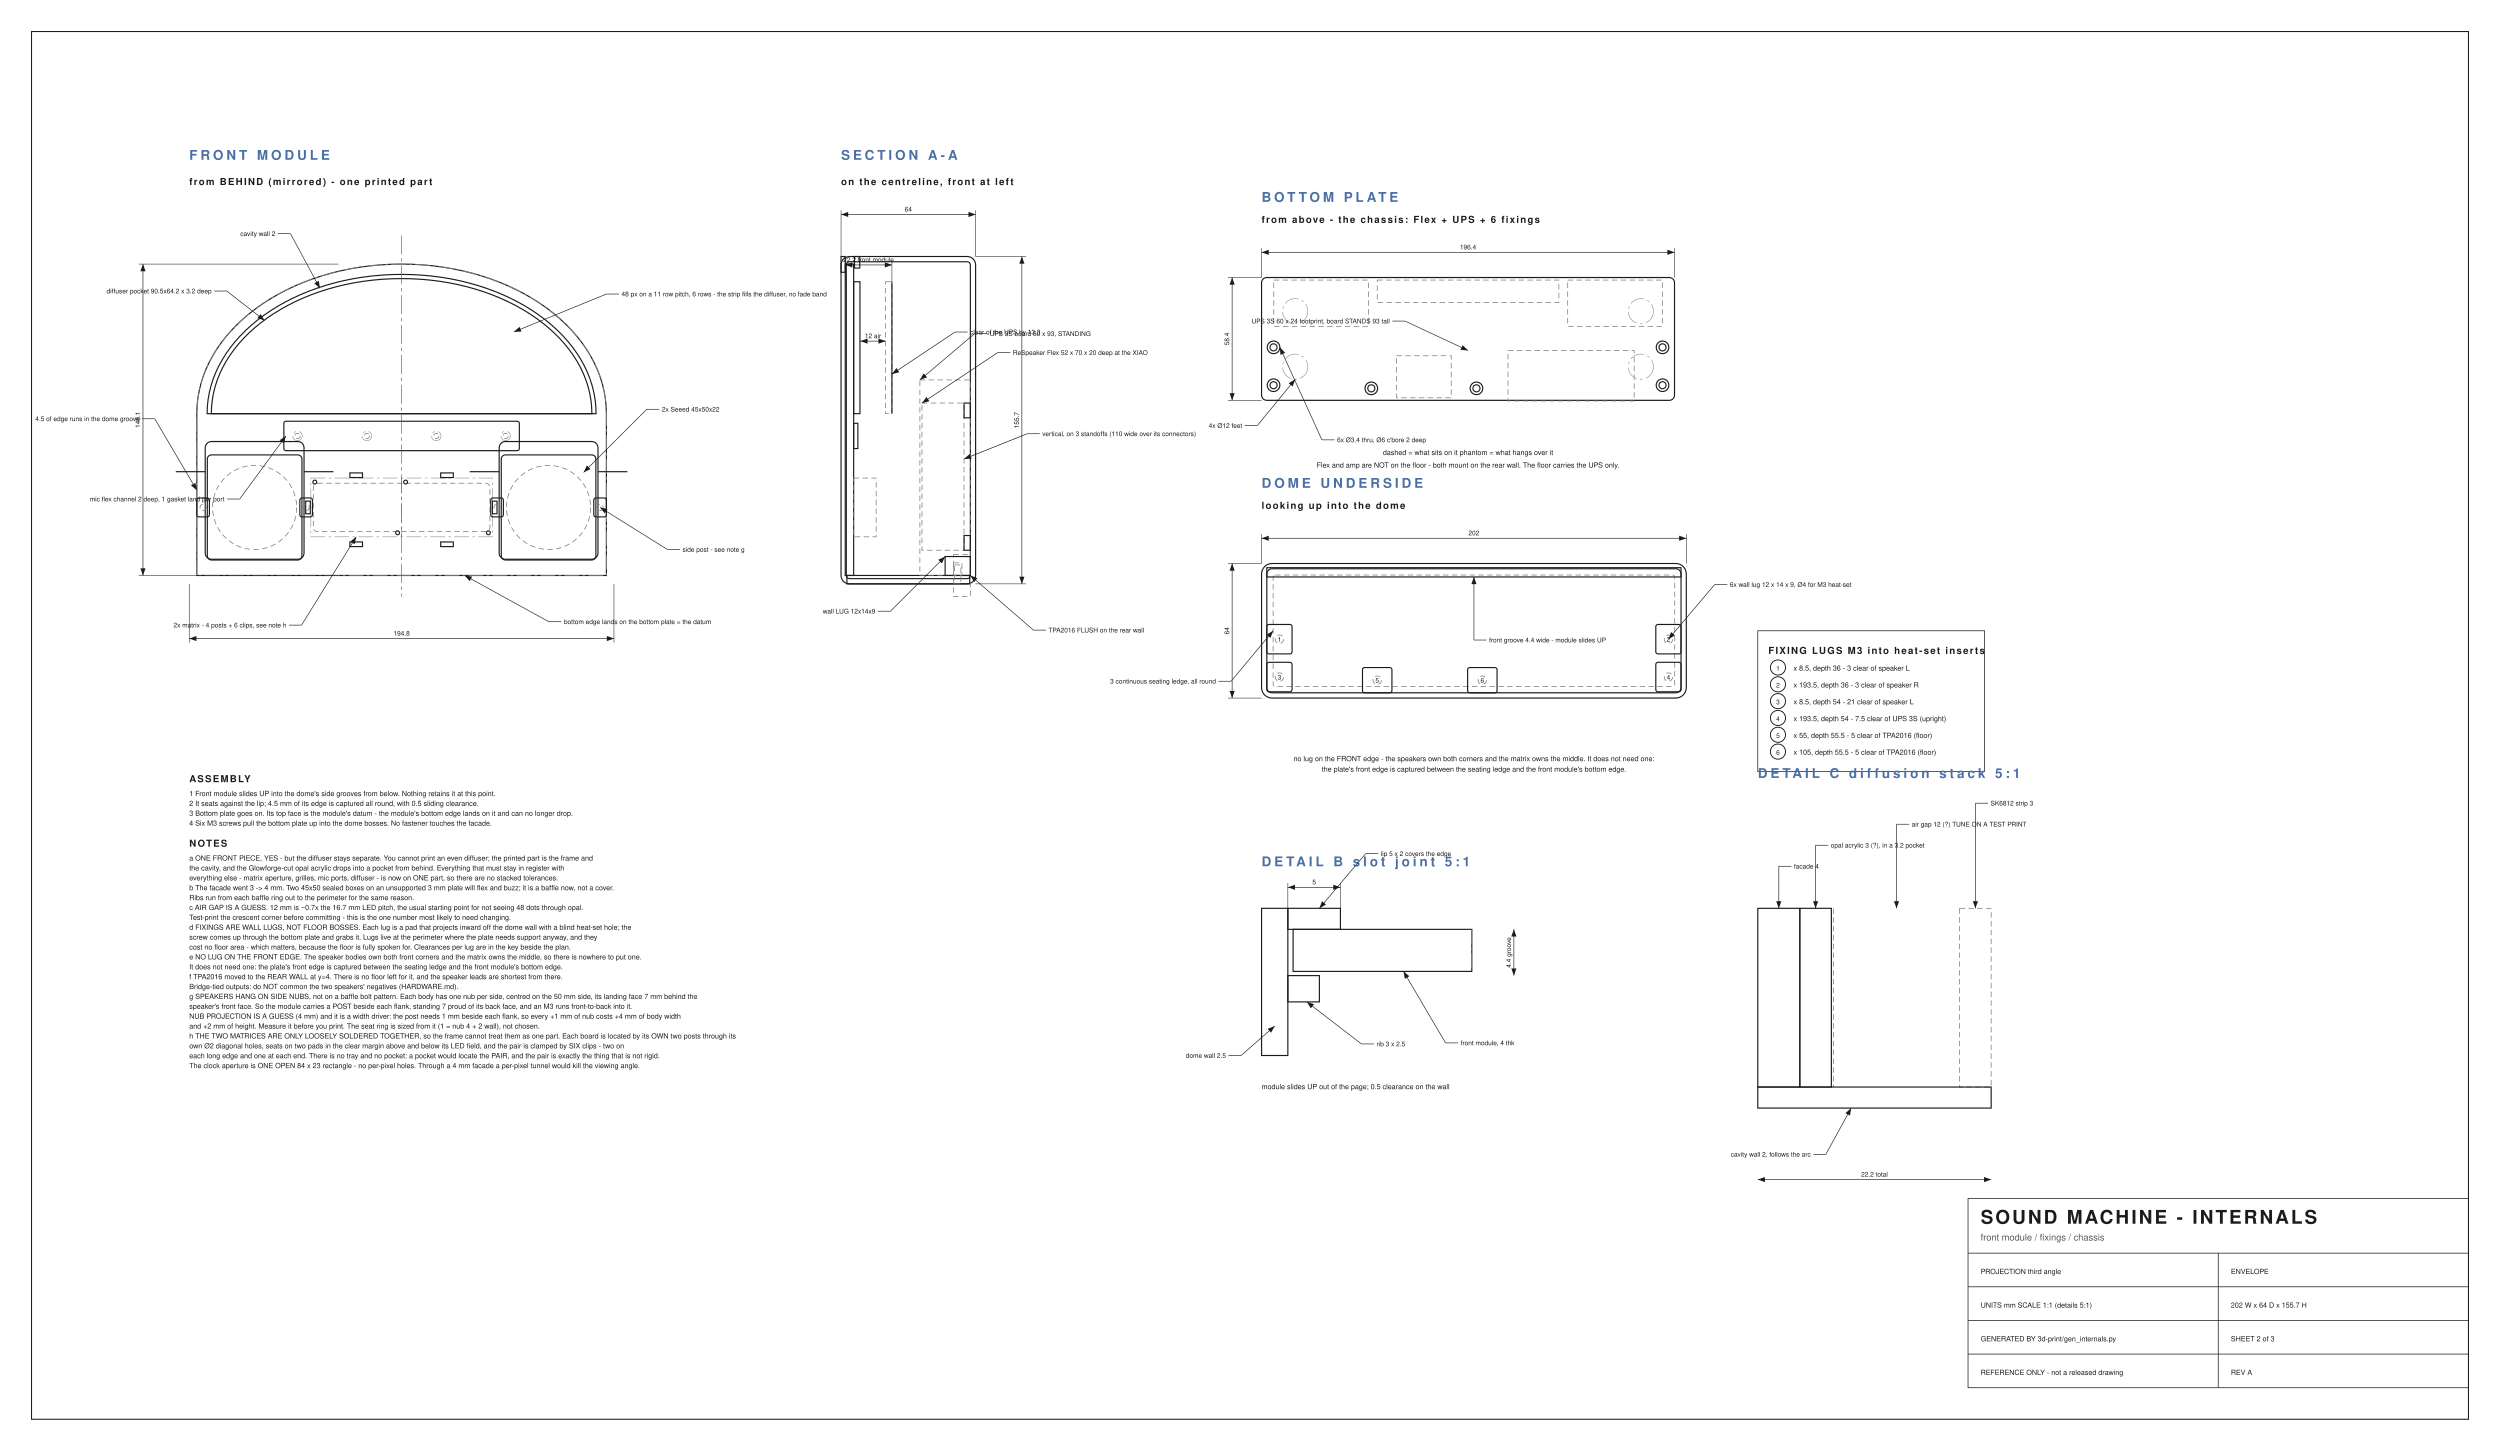
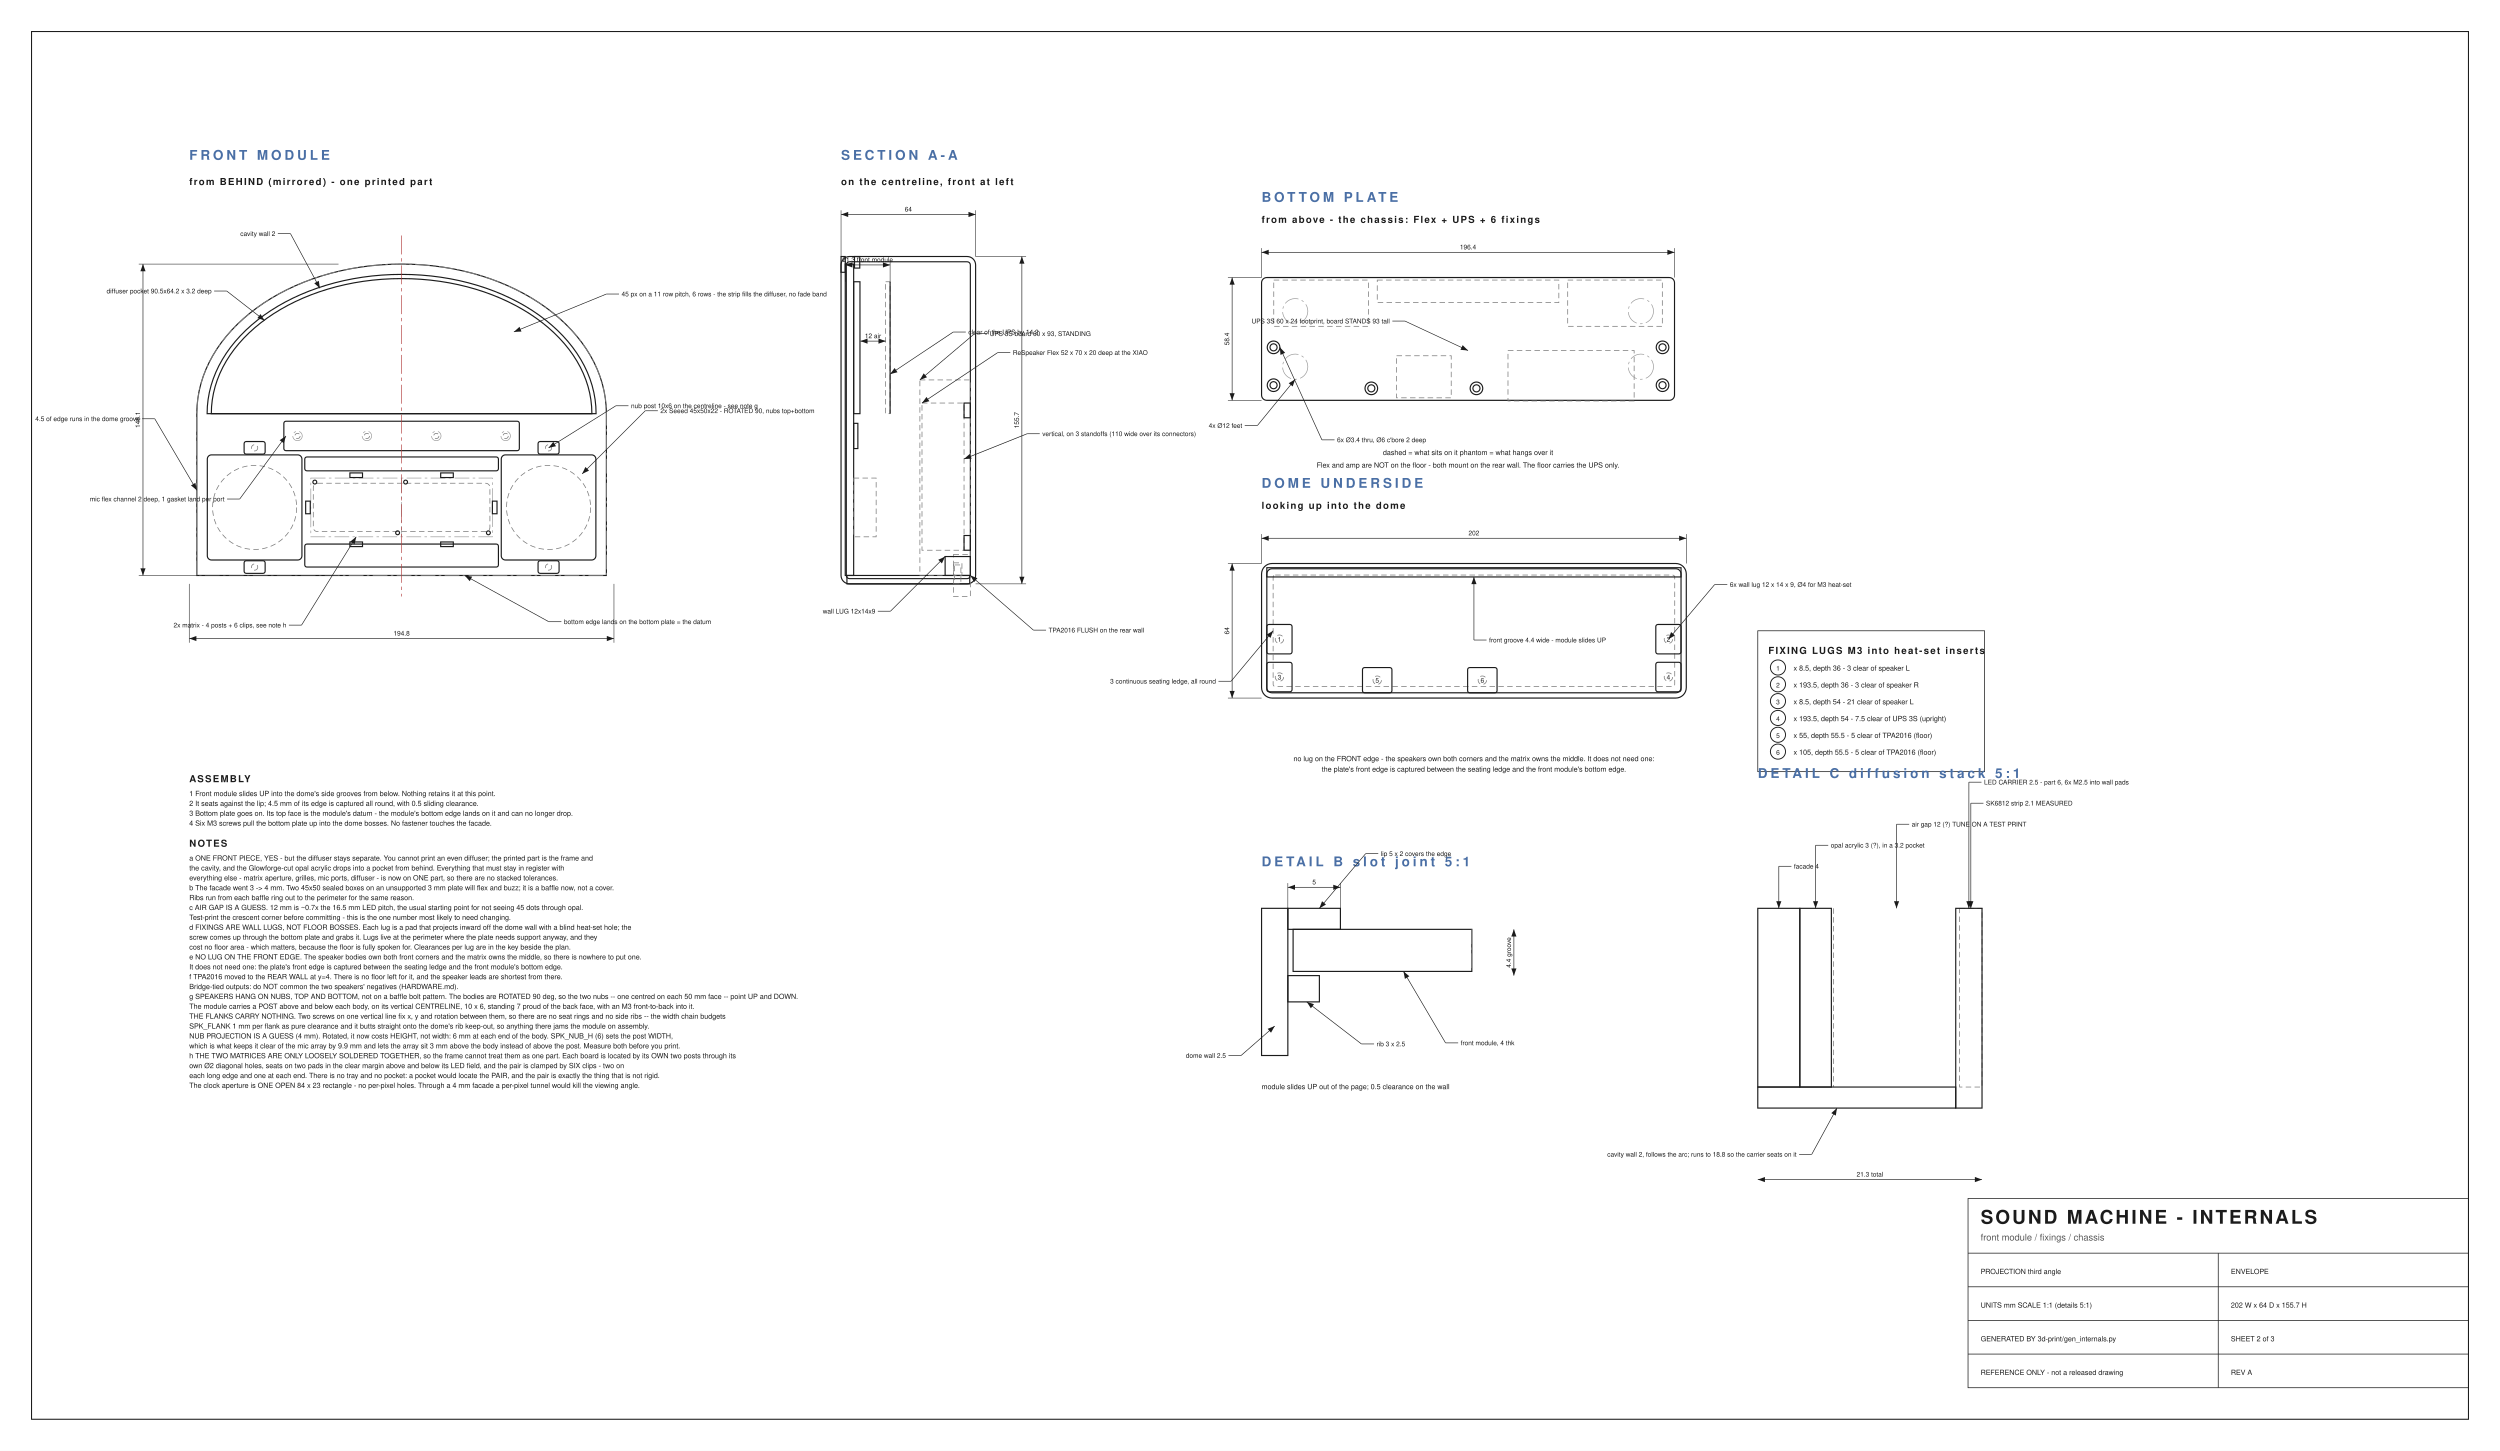
<svg xmlns="http://www.w3.org/2000/svg" version="1.1" width="1189mm" height="690mm" viewBox="0 0 1189 690">
  <defs>
    <marker id="arw" viewBox="0 0 10 10" refX="10" refY="5" markerWidth="3.4" markerHeight="3.4" orient="auto-start-reverse" markerUnits="userSpaceOnUse">
      <path d="M0,1.4 L10,5 L0,8.6 z" fill="#1b1b1b" />
    </marker>
    <style>
  text { font-family: "Helvetica Neue", Helvetica, Arial, sans-serif; fill:#1b1b1b; }
  .obj  { fill:none; stroke:#1b1b1b; stroke-width:0.55; }
  .hid  { fill:none; stroke:#7a7a7a; stroke-width:0.35; stroke-dasharray:2.6 1.6; }
  .phan { fill:none; stroke:#9a9a9a; stroke-width:0.32; stroke-dasharray:7 1.6 1.2 1.6; }
  .led  { fill:none; stroke:#9a9a9a; stroke-width:0.3; }
  .ctr  { fill:none; stroke:#b03a3a; stroke-width:0.3;  stroke-dasharray:9 1.8 1.6 1.8; }
  .dim  { fill:none; stroke:#1b1b1b; stroke-width:0.3; }
  .ext  { fill:none; stroke:#1b1b1b; stroke-width:0.25; }
  .traj { fill:none; stroke:#4a6fa5; stroke-width:0.35; stroke-dasharray:5 2; }
  .bal  { fill:#ffffff; stroke:#1b1b1b; stroke-width:0.45; }
  .dtx  { font-size:3.1px; }
  .balt { font-size:4.4px; font-weight:600; }
  .note { font-size:3.4px; }
  .lbl  { font-size:4.6px; font-weight:600; letter-spacing:0.6px; }
  .blk  { font-size:6.4px; font-weight:700; letter-spacing:1.4px; fill:#4a6fa5; }
  .ttl  { font-size:9px;   font-weight:700; letter-spacing:1px; }
  .sub  { font-size:4.4px; fill:#555; }
  .frame{ fill:none; stroke:#1b1b1b; stroke-width:0.5; }
  .tb   { fill:none; stroke:#1b1b1b; stroke-width:0.35; }
</style>
  </defs>
  <rect x="0" y="0" width="1189" height="690" fill="#ffffff" />
  <rect class="frame" x="15" y="15" width="1159" height="660" />
  <g id="FRONT-MODULE" transform="translate(90,122)">
    <text class="blk" x="0" y="-46" text-anchor="start">FRONT MODULE</text>
    <text class="lbl" x="0" y="-34" text-anchor="start">from BEHIND (mirrored) - one printed part</text>
    <g id="fm-body">
      <path class="obj" d="M3.6,151.69 V74.74 A97.4,71.14 0 0 1 198.4,74.74 V151.69 Z" />
      <path class="phan" d="M3.6,151.69 V74.74 A97.4,71.14 0 0 1 198.4,74.74 V151.69 Z" />
      <path class="obj" d="M10.5,74.74 A90.5,64.24 0 0 1 191.5,74.74 Z" />
      <path class="obj" d="M8.5,74.74 A92.5,66.24 0 0 1 193.5,74.74 Z" />
      <rect class="phan" x="57.82" y="105.37" width="86.36" height="27.94" />
      <line class="phan" x1="101" y1="105.37" x2="101" y2="133.31" />
      <path class="hid" d="M61,107.84 H141 A2,2 0 0 1 143,109.84 V128.84 A2,2 0 0 1 141,130.84 H61 A2,2 0 0 1 59,128.84 V109.84 A2,2 0 0 1 61,107.84 Z" />
      <circle class="obj" cx="59.725" cy="107.275" r="0.925" />
      <circle class="obj" cx="99.095" cy="131.405" r="0.925" />
      <circle class="obj" cx="102.905" cy="107.275" r="0.925" />
      <circle class="obj" cx="142.275" cy="131.405" r="0.925" />
      <rect class="obj" x="76.41" y="135.76" width="6" height="2.2" />
      <rect class="obj" x="76.41" y="102.92" width="6" height="2.2" />
      <rect class="obj" x="119.59" y="135.76" width="6" height="2.2" />
      <rect class="obj" x="119.59" y="102.92" width="6" height="2.2" />
      <rect class="obj" x="55.37" y="116.34" width="2.2" height="6" />
      <rect class="obj" x="144.18" y="116.34" width="2.2" height="6" />
-       <path class="obj" d="M10.6,87.99 H51.6 A3,3 0 0 1 54.6,90.99 V140.99 A3,3 0 0 1 51.6,143.99 H10.6 A3,3 0 0 1 7.6,140.99 V90.99 A3,3 0 0 1 10.6,87.99 Z" />
      <path class="obj" d="M10.6,94.34 H51.6 A2,2 0 0 1 53.6,96.34 V142.34 A2,2 0 0 1 51.6,144.34 H10.6 A2,2 0 0 1 8.6,142.34 V96.34 A2,2 0 0 1 10.6,94.34 Z" />
      <circle class="hid" cx="31.1" cy="119.34" r="20" />
-       <path class="obj" d="M4.6,114.84 H8.6 A1,1 0 0 1 9.6,115.84 V122.84 A1,1 0 0 1 8.6,123.84 H4.6 A1,1 0 0 1 3.6,122.84 V115.84 A1,1 0 0 1 4.6,114.84 Z" />
-       <circle class="hid" cx="6.6" cy="119.34" r="1.5" />
-       <line class="obj" x1="7.6" y1="102.34" x2="-6.4" y2="102.34" />
-       <path class="obj" d="M53.6,114.84 H57.6 A1,1 0 0 1 58.6,115.84 V122.84 A1,1 0 0 1 57.6,123.84 H53.6 A1,1 0 0 1 52.6,122.84 V115.84 A1,1 0 0 1 53.6,114.84 Z" />
-       <circle class="hid" cx="55.6" cy="119.34" r="1.5" />
-       <line class="obj" x1="54.6" y1="102.34" x2="68.6" y2="102.34" />
-       <path class="obj" d="M150.4,87.99 H191.4 A3,3 0 0 1 194.4,90.99 V140.99 A3,3 0 0 1 191.4,143.99 H150.4 A3,3 0 0 1 147.4,140.99 V90.99 A3,3 0 0 1 150.4,87.99 Z" />
+       <path class="obj" d="M27.1,144.69 H35.1 A1,1 0 0 1 36.1,145.69 V149.69 A1,1 0 0 1 35.1,150.69 H27.1 A1,1 0 0 1 26.1,149.69 V145.69 A1,1 0 0 1 27.1,144.69 Z" />
+       <circle class="hid" cx="31.1" cy="147.69" r="1.5" />
+       <path class="obj" d="M27.1,87.99 H35.1 A1,1 0 0 1 36.1,88.99 V92.99 A1,1 0 0 1 35.1,93.99 H27.1 A1,1 0 0 1 26.1,92.99 V88.99 A1,1 0 0 1 27.1,87.99 Z" />
+       <circle class="hid" cx="31.1" cy="90.99" r="1.5" />
      <path class="obj" d="M150.4,94.34 H191.4 A2,2 0 0 1 193.4,96.34 V142.34 A2,2 0 0 1 191.4,144.34 H150.4 A2,2 0 0 1 148.4,142.34 V96.34 A2,2 0 0 1 150.4,94.34 Z" />
      <circle class="hid" cx="170.9" cy="119.34" r="20" />
-       <path class="obj" d="M144.4,114.84 H148.4 A1,1 0 0 1 149.4,115.84 V122.84 A1,1 0 0 1 148.4,123.84 H144.4 A1,1 0 0 1 143.4,122.84 V115.84 A1,1 0 0 1 144.4,114.84 Z" />
-       <circle class="hid" cx="146.4" cy="119.34" r="1.5" />
-       <line class="obj" x1="147.4" y1="102.34" x2="133.4" y2="102.34" />
-       <path class="obj" d="M193.4,114.84 H197.4 A1,1 0 0 1 198.4,115.84 V122.84 A1,1 0 0 1 197.4,123.84 H193.4 A1,1 0 0 1 192.4,122.84 V115.84 A1,1 0 0 1 193.4,114.84 Z" />
-       <circle class="hid" cx="195.4" cy="119.34" r="1.5" />
-       <line class="obj" x1="194.4" y1="102.34" x2="208.4" y2="102.34" />
+       <path class="obj" d="M166.9,144.69 H174.9 A1,1 0 0 1 175.9,145.69 V149.69 A1,1 0 0 1 174.9,150.69 H166.9 A1,1 0 0 1 165.9,149.69 V145.69 A1,1 0 0 1 166.9,144.69 Z" />
+       <circle class="hid" cx="170.9" cy="147.69" r="1.5" />
+       <path class="obj" d="M166.9,87.99 H174.9 A1,1 0 0 1 175.9,88.99 V92.99 A1,1 0 0 1 174.9,93.99 H166.9 A1,1 0 0 1 165.9,92.99 V88.99 A1,1 0 0 1 166.9,87.99 Z" />
+       <circle class="hid" cx="170.9" cy="90.99" r="1.5" />
+       <path class="obj" d="M55.95,136.76 H146.05 A1,1 0 0 1 147.05,137.76 V146.69 A1,1 0 0 1 146.05,147.69 H55.95 A1,1 0 0 1 54.95,146.69 V137.76 A1,1 0 0 1 55.95,136.76 Z" />
+       <path class="obj" d="M55.95,95.34 H146.05 A1,1 0 0 1 147.05,96.34 V100.92 A1,1 0 0 1 146.05,101.92 H55.95 A1,1 0 0 1 54.95,100.92 V96.34 A1,1 0 0 1 55.95,95.34 Z" />
      <path class="obj" d="M46,78.34 H156 A1,1 0 0 1 157,79.34 V91.34 A1,1 0 0 1 156,92.34 H46 A1,1 0 0 1 45,91.34 V79.34 A1,1 0 0 1 46,78.34 Z" />
      <circle class="hid" cx="51.5" cy="85.34" r="1.25" />
      <circle class="phan" cx="51.5" cy="85.34" r="2.25" />
      <circle class="hid" cx="84.5" cy="85.34" r="1.25" />
      <circle class="phan" cx="84.5" cy="85.34" r="2.25" />
      <circle class="hid" cx="117.5" cy="85.34" r="1.25" />
      <circle class="phan" cx="117.5" cy="85.34" r="2.25" />
      <circle class="hid" cx="150.5" cy="85.34" r="1.25" />
      <circle class="phan" cx="150.5" cy="85.34" r="2.25" />
    </g>
    <g id="fm-dims">
      <line class="ctr" x1="101" y1="-10" x2="101" y2="161.69" />
      <line class="ext" x1="0" y1="155.69" x2="0" y2="183.69" />
      <line class="ext" x1="202" y1="155.69" x2="202" y2="183.69" />
      <line class="dim" x1="0" y1="181.69" x2="202" y2="181.69" marker-start="url(#arw)" marker-end="url(#arw)" />
      <text class="dtx" x="101" y="180.29" text-anchor="middle">194.8</text>
      <line class="ext" x1="71" y1="3.6" x2="-24" y2="3.6" />
      <line class="ext" x1="71" y1="151.69" x2="-24" y2="151.69" />
      <line class="dim" x1="-22" y1="3.6" x2="-22" y2="151.69" marker-start="url(#arw)" marker-end="url(#arw)" />
      <text class="dtx" x="-23.4" y="77.645" text-anchor="middle" transform="rotate(-90 -23.4 77.645)">148.1</text>
      <line class="dim" x1="35.84" y1="30.414" x2="17.84" y2="16.414" marker-start="url(#arw)" />
      <line class="dim" x1="17.84" y1="16.414" x2="11.84" y2="16.414" />
      <text class="dtx" x="10.64" y="17.514" text-anchor="end">diffuser pocket 90.5x64.2 x 3.2 deep</text>
      <line class="dim" x1="62.15" y1="15.124" x2="48.15" y2="-10.876" marker-start="url(#arw)" />
      <line class="dim" x1="48.15" y1="-10.876" x2="42.15" y2="-10.876" />
      <text class="dtx" x="40.95" y="-9.776" text-anchor="end">cavity wall 2</text>
      <line class="dim" x1="154.4" y1="35.841" x2="198.4" y2="17.841" marker-start="url(#arw)" />
      <line class="dim" x1="198.4" y1="17.841" x2="204.4" y2="17.841" />
-       <text class="dtx" x="205.6" y="18.941" text-anchor="start">48 px on a 11 row pitch, 6 rows - the strip fills the diffuser, no fade band</text>
+       <text class="dtx" x="205.6" y="18.941" text-anchor="start">45 px on a 11 row pitch, 6 rows - the strip fills the diffuser, no fade band</text>
      <line class="dim" x1="79.41" y1="133.31" x2="53.41" y2="175.31" marker-start="url(#arw)" />
      <line class="dim" x1="53.41" y1="175.31" x2="47.41" y2="175.31" />
      <text class="dtx" x="46.21" y="176.41" text-anchor="end">2x matrix - 4 posts + 6 clips, see note h</text>
-       <line class="dim" x1="187.585" y1="102.655" x2="217.585" y2="72.655" marker-start="url(#arw)" />
-       <line class="dim" x1="217.585" y1="72.655" x2="223.585" y2="72.655" />
-       <text class="dtx" x="224.785" y="73.755" text-anchor="start">2x Seeed 45x50x22</text>
-       <line class="dim" x1="195.4" y1="119.34" x2="227.4" y2="139.34" marker-start="url(#arw)" />
-       <line class="dim" x1="227.4" y1="139.34" x2="233.4" y2="139.34" />
-       <text class="dtx" x="234.6" y="140.44" text-anchor="start">side post - see note g</text>
+       <line class="dim" x1="186.875" y1="103.365" x2="216.875" y2="73.365" marker-start="url(#arw)" />
+       <line class="dim" x1="216.875" y1="73.365" x2="222.875" y2="73.365" />
+       <text class="dtx" x="224.075" y="74.465" text-anchor="start">2x Seeed 45x50x22 - ROTATED 90, nubs top+bottom</text>
+       <line class="dim" x1="170.9" y1="90.99" x2="202.9" y2="70.99" marker-start="url(#arw)" />
+       <line class="dim" x1="202.9" y1="70.99" x2="208.9" y2="70.99" />
+       <text class="dtx" x="210.1" y="72.09" text-anchor="start">nub post 10x6 on the centreline - see note g</text>
      <line class="dim" x1="46" y1="85.34" x2="24" y2="115.34" marker-start="url(#arw)" />
      <line class="dim" x1="24" y1="115.34" x2="18" y2="115.34" />
      <text class="dtx" x="16.8" y="116.44" text-anchor="end">mic flex channel 2 deep, 1 gasket land per port</text>
      <line class="dim" x1="3.6" y1="111.167" x2="-16.4" y2="77.167" marker-start="url(#arw)" />
      <line class="dim" x1="-16.4" y1="77.167" x2="-22.4" y2="77.167" />
      <text class="dtx" x="-23.6" y="78.267" text-anchor="end">4.5 of edge runs in the dome groove</text>
      <line class="dim" x1="131" y1="151.69" x2="171" y2="173.69" marker-start="url(#arw)" />
      <line class="dim" x1="171" y1="173.69" x2="177" y2="173.69" />
      <text class="dtx" x="178.2" y="174.79" text-anchor="start">bottom edge lands on the bottom plate = the datum</text>
    </g>
  </g>
  <g id="SECTION-AA" transform="translate(400,122)">
    <text class="blk" x="0" y="-46" text-anchor="start">SECTION A-A</text>
    <text class="lbl" x="0" y="-34" text-anchor="start">on the centreline, front at left</text>
    <g id="sec-dome">
      <path class="obj" d="M4,0 H60 A4,4 0 0 1 64,4 V151.69 A4,4 0 0 1 60,155.69 H4 A4,4 0 0 1 0,151.69 V4 A4,4 0 0 1 4,0 Z" />
      <path class="obj" d="M4,2.5 H60 A1.5,1.5 0 0 1 61.5,4 V151.69 A1.5,1.5 0 0 1 60,153.19 H4 A1.5,1.5 0 0 1 2.5,151.69 V4 A1.5,1.5 0 0 1 4,2.5 Z" />
      <rect class="obj" x="0" y="0" width="2" height="7.5" />
      <rect class="obj" x="6.4" y="0" width="2.5" height="5.5" />
    </g>
    <g id="sec-front-module">
      <rect class="obj" x="2" y="3.6" width="4" height="148.09" />
      <rect class="obj" x="6" y="12" width="3" height="62.74" />
-       <rect class="hid" x="21.2" y="12" width="3" height="62.74" />
-       <line class="obj" x1="24.2" y1="12" x2="24.2" y2="74.74" />
+       <rect class="hid" x="21.2" y="12" width="2.13" height="62.74" />
+       <line class="obj" x1="23.33" y1="12" x2="23.33" y2="74.74" />
      <rect class="hid" x="6" y="105.37" width="10.7" height="27.94" />
      <rect class="obj" x="6" y="79.34" width="2" height="12" />
    </g>
    <g id="sec-internals">
      <rect class="obj" x="2.8" y="151.69" width="58.4" height="4" />
      <rect class="hid" x="37.5" y="58.69" width="24" height="93" />
      <rect class="hid" x="53.5" y="141.69" width="8" height="20" />
      <rect class="hid" x="38.5" y="69.69" width="20" height="70" />
      <rect class="obj" x="58.5" y="132.69" width="3" height="7" />
      <rect class="obj" x="58.5" y="69.69" width="3" height="7" />
      <rect class="obj" x="49.5" y="142.69" width="12" height="9" />
      <rect class="hid" x="53.5" y="145.69" width="4" height="6" />
      <rect class="hid" x="54" y="146.69" width="3" height="9" />
    </g>
    <g id="sec-dims">
      <line class="ext" x1="0" y1="0" x2="0" y2="-22" />
      <line class="ext" x1="64" y1="0" x2="64" y2="-22" />
      <line class="dim" x1="0" y1="-20" x2="64" y2="-20" marker-start="url(#arw)" marker-end="url(#arw)" />
      <text class="dtx" x="32" y="-21.4" text-anchor="middle">64</text>
      <line class="ext" x1="64" y1="0" x2="88" y2="0" />
      <line class="ext" x1="64" y1="155.69" x2="88" y2="155.69" />
      <line class="dim" x1="86" y1="0" x2="86" y2="155.69" marker-start="url(#arw)" marker-end="url(#arw)" />
      <text class="dtx" x="84.6" y="77.845" text-anchor="middle" transform="rotate(-90 84.6 77.845)">155.7</text>
      <line class="ext" x1="2" y1="12" x2="2" y2="2" />
-       <line class="ext" x1="24.2" y1="12" x2="24.2" y2="2" />
-       <line class="dim" x1="2" y1="4" x2="24.2" y2="4" marker-start="url(#arw)" marker-end="url(#arw)" />
-       <text class="dtx" x="13.1" y="2.6" text-anchor="middle">22.2 front module</text>
+       <line class="ext" x1="23.33" y1="12" x2="23.33" y2="2" />
+       <line class="dim" x1="2" y1="4" x2="23.33" y2="4" marker-start="url(#arw)" marker-end="url(#arw)" />
+       <text class="dtx" x="12.665" y="2.6" text-anchor="middle">21.3 front module</text>
      <line class="dim" x1="9.2" y1="40.233" x2="21.2" y2="40.233" marker-start="url(#arw)" marker-end="url(#arw)" />
      <text class="dtx" x="15.2" y="38.833" text-anchor="middle">12 air</text>
-       <line class="dim" x1="24.2" y1="55.918" x2="54.2" y2="35.918" marker-start="url(#arw)" />
-       <line class="dim" x1="54.2" y1="35.918" x2="60.2" y2="35.918" />
-       <text class="dtx" x="61.4" y="37.018" text-anchor="start">clear of the UPS by 13.3</text>
+       <line class="dim" x1="23.33" y1="55.918" x2="53.33" y2="35.918" marker-start="url(#arw)" />
+       <line class="dim" x1="53.33" y1="35.918" x2="59.33" y2="35.918" />
+       <text class="dtx" x="60.53" y="37.018" text-anchor="start">clear of the UPS by 14.2</text>
      <line class="dim" x1="37.5" y1="58.69" x2="63.5" y2="36.69" marker-start="url(#arw)" />
      <line class="dim" x1="63.5" y1="36.69" x2="69.5" y2="36.69" />
      <text class="dtx" x="70.7" y="37.79" text-anchor="start">UPS 3S board 60 x 93, STANDING</text>
      <line class="dim" x1="61.5" y1="151.69" x2="91.5" y2="177.69" marker-start="url(#arw)" />
      <line class="dim" x1="91.5" y1="177.69" x2="97.5" y2="177.69" />
      <text class="dtx" x="98.7" y="178.79" text-anchor="start">TPA2016 FLUSH on the rear wall</text>
      <line class="dim" x1="49.5" y1="142.69" x2="23.5" y2="168.69" marker-start="url(#arw)" />
      <line class="dim" x1="23.5" y1="168.69" x2="17.5" y2="168.69" />
      <text class="dtx" x="16.3" y="169.79" text-anchor="end">wall LUG 12x14x9</text>
      <line class="dim" x1="38.5" y1="69.69" x2="74.5" y2="45.69" marker-start="url(#arw)" />
      <line class="dim" x1="74.5" y1="45.69" x2="80.5" y2="45.69" />
      <text class="dtx" x="81.7" y="46.79" text-anchor="start">ReSpeaker Flex 52 x 70 x 20 deep at the XIAO</text>
      <line class="dim" x1="58.5" y1="96.29" x2="88.5" y2="84.29" marker-start="url(#arw)" />
      <line class="dim" x1="88.5" y1="84.29" x2="94.5" y2="84.29" />
      <text class="dtx" x="95.7" y="85.39" text-anchor="start">vertical, on 3 standoffs (110 wide over its connectors)</text>
    </g>
  </g>
  <g id="BOTTOM-PLATE" transform="translate(600,132)">
    <text class="blk" x="0" y="-36" text-anchor="start">BOTTOM PLATE</text>
    <text class="lbl" x="0" y="-26" text-anchor="start">from above - the chassis: Flex + UPS + 6 fixings</text>
    <g id="bp-body">
      <path class="obj" d="M2.5,0 H193.9 A2.5,2.5 0 0 1 196.4,2.5 V55.9 A2.5,2.5 0 0 1 193.9,58.4 H2.5 A2.5,2.5 0 0 1 0,55.9 V2.5 A2.5,2.5 0 0 1 2.5,0 Z" />
      <rect class="hid" x="5.8" y="1.2" width="45" height="22" />
      <rect class="hid" x="145.6" y="1.2" width="45" height="22" />
      <rect class="hid" x="55.02" y="1.2" width="86.36" height="10.7" />
      <rect class="hid" x="117.2" y="34.7" width="60" height="24" />
      <rect class="hid" x="64.2" y="37.2" width="26" height="20" />
      <circle class="obj" cx="5.7" cy="33.2" r="1.7" />
      <circle class="obj" cx="5.7" cy="33.2" r="3" />
      <circle class="obj" cx="190.7" cy="33.2" r="1.7" />
      <circle class="obj" cx="190.7" cy="33.2" r="3" />
      <circle class="obj" cx="5.7" cy="51.2" r="1.7" />
      <circle class="obj" cx="5.7" cy="51.2" r="3" />
      <circle class="obj" cx="190.7" cy="51.2" r="1.7" />
      <circle class="obj" cx="190.7" cy="51.2" r="3" />
      <circle class="obj" cx="52.2" cy="52.7" r="1.7" />
      <circle class="obj" cx="52.2" cy="52.7" r="3" />
      <circle class="obj" cx="102.2" cy="52.7" r="1.7" />
      <circle class="obj" cx="102.2" cy="52.7" r="3" />
      <circle class="phan" cx="16" cy="16" r="6" />
      <circle class="phan" cx="16" cy="42.4" r="6" />
      <circle class="phan" cx="180.4" cy="16" r="6" />
      <circle class="phan" cx="180.4" cy="42.4" r="6" />
    </g>
    <g id="bp-dims">
      <line class="ext" x1="0" y1="0" x2="0" y2="-14" />
      <line class="ext" x1="196.4" y1="0" x2="196.4" y2="-14" />
      <line class="dim" x1="0" y1="-12" x2="196.4" y2="-12" marker-start="url(#arw)" marker-end="url(#arw)" />
      <text class="dtx" x="98.2" y="-13.4" text-anchor="middle">196.4</text>
      <line class="ext" x1="0" y1="0" x2="-16" y2="0" />
      <line class="ext" x1="0" y1="58.4" x2="-16" y2="58.4" />
      <line class="dim" x1="-14" y1="0" x2="-14" y2="58.4" marker-start="url(#arw)" marker-end="url(#arw)" />
      <text class="dtx" x="-15.4" y="29.2" text-anchor="middle" transform="rotate(-90 -15.4 29.2)">58.4</text>
      <text class="note" x="98.2" y="90.4" text-anchor="middle">Flex and amp are NOT on the floor - both mount on the rear wall. The floor carries the UPS only.</text>
      <line class="dim" x1="98.2" y1="34.7" x2="68.2" y2="20.7" marker-start="url(#arw)" />
      <line class="dim" x1="68.2" y1="20.7" x2="62.2" y2="20.7" />
      <text class="dtx" x="61" y="21.8" text-anchor="end">UPS 3S 60 x 24 footprint, board STANDS 93 tall</text>
      <line class="dim" x1="8.7" y1="33.2" x2="28.7" y2="77.2" marker-start="url(#arw)" />
      <line class="dim" x1="28.7" y1="77.2" x2="34.7" y2="77.2" />
      <text class="dtx" x="35.9" y="78.3" text-anchor="start">6x Ø3.4 thru, Ø6 c'bore 2 deep</text>
      <line class="dim" x1="16" y1="48.4" x2="-2" y2="70.4" marker-start="url(#arw)" />
      <line class="dim" x1="-2" y1="70.4" x2="-8" y2="70.4" />
      <text class="dtx" x="-9.2" y="71.5" text-anchor="end">4x Ø12 feet</text>
      <text class="note" x="98.2" y="84.4" text-anchor="middle">dashed = what sits on it   phantom = what hangs over it</text>
    </g>
  </g>
  <g id="DOME-UNDERSIDE" transform="translate(600,268)">
    <text class="blk" x="0" y="-36" text-anchor="start">DOME UNDERSIDE</text>
    <text class="lbl" x="0" y="-26" text-anchor="start">looking up into the dome</text>
    <g id="du-body">
      <path class="obj" d="M5,0 H197 A5,5 0 0 1 202,5 V59 A5,5 0 0 1 197,64 H5 A5,5 0 0 1 0,59 V5 A5,5 0 0 1 5,0 Z" />
      <path class="obj" d="M5,2.5 H197 A2.5,2.5 0 0 1 199.5,5 V59 A2.5,2.5 0 0 1 197,61.5 H5 A2.5,2.5 0 0 1 2.5,59 V5 A2.5,2.5 0 0 1 5,2.5 Z" />
      <path class="hid" d="M6.5,5.5 H195.5 A1,1 0 0 1 196.5,6.5 V57.5 A1,1 0 0 1 195.5,58.5 H6.5 A1,1 0 0 1 5.5,57.5 V6.5 A1,1 0 0 1 6.5,5.5 Z" />
      <rect class="obj" x="2.5" y="2" width="197" height="4.4" />
      <path class="obj" d="M3.5,29 H13.5 A1,1 0 0 1 14.5,30 V42 A1,1 0 0 1 13.5,43 H3.5 A1,1 0 0 1 2.5,42 V30 A1,1 0 0 1 3.5,29 Z" />
      <circle class="hid" cx="8.5" cy="36" r="2" />
      <path class="obj" d="M188.5,29 H198.5 A1,1 0 0 1 199.5,30 V42 A1,1 0 0 1 198.5,43 H188.5 A1,1 0 0 1 187.5,42 V30 A1,1 0 0 1 188.5,29 Z" />
      <circle class="hid" cx="193.5" cy="36" r="2" />
      <path class="obj" d="M3.5,47 H13.5 A1,1 0 0 1 14.5,48 V60 A1,1 0 0 1 13.5,61 H3.5 A1,1 0 0 1 2.5,60 V48 A1,1 0 0 1 3.5,47 Z" />
      <circle class="hid" cx="8.5" cy="54" r="2" />
      <path class="obj" d="M188.5,47 H198.5 A1,1 0 0 1 199.5,48 V60 A1,1 0 0 1 198.5,61 H188.5 A1,1 0 0 1 187.5,60 V48 A1,1 0 0 1 188.5,47 Z" />
      <circle class="hid" cx="193.5" cy="54" r="2" />
      <path class="obj" d="M49,49.5 H61 A1,1 0 0 1 62,50.5 V60.5 A1,1 0 0 1 61,61.5 H49 A1,1 0 0 1 48,60.5 V50.5 A1,1 0 0 1 49,49.5 Z" />
      <circle class="hid" cx="55" cy="55.5" r="2" />
      <path class="obj" d="M99,49.5 H111 A1,1 0 0 1 112,50.5 V60.5 A1,1 0 0 1 111,61.5 H99 A1,1 0 0 1 98,60.5 V50.5 A1,1 0 0 1 99,49.5 Z" />
      <circle class="hid" cx="105" cy="55.5" r="2" />
    </g>
    <g id="du-dims">
      <line class="ext" x1="0" y1="0" x2="0" y2="-14" />
      <line class="ext" x1="202" y1="0" x2="202" y2="-14" />
      <line class="dim" x1="0" y1="-12" x2="202" y2="-12" marker-start="url(#arw)" marker-end="url(#arw)" />
      <text class="dtx" x="101" y="-13.4" text-anchor="middle">202</text>
      <line class="ext" x1="0" y1="0" x2="-16" y2="0" />
      <line class="ext" x1="0" y1="64" x2="-16" y2="64" />
      <line class="dim" x1="-14" y1="0" x2="-14" y2="64" marker-start="url(#arw)" marker-end="url(#arw)" />
      <text class="dtx" x="-15.4" y="32" text-anchor="middle" transform="rotate(-90 -15.4 32)">64</text>
      <line class="dim" x1="5.5" y1="32" x2="-14.5" y2="56" marker-start="url(#arw)" />
      <line class="dim" x1="-14.5" y1="56" x2="-20.5" y2="56" />
      <text class="dtx" x="-21.7" y="57.1" text-anchor="end">3 continuous seating ledge, all round</text>
      <line class="dim" x1="101" y1="6.4" x2="101" y2="36.4" marker-start="url(#arw)" />
      <line class="dim" x1="101" y1="36.4" x2="107" y2="36.4" />
      <text class="dtx" x="108.2" y="37.5" text-anchor="start">front groove 4.4 wide - module slides UP</text>
      <text class="dtx" x="8.5" y="37.2" text-anchor="middle">1</text>
      <text class="dtx" x="193.5" y="37.2" text-anchor="middle">2</text>
      <text class="dtx" x="8.5" y="55.2" text-anchor="middle">3</text>
      <text class="dtx" x="193.5" y="55.2" text-anchor="middle">4</text>
      <text class="dtx" x="55" y="56.7" text-anchor="middle">5</text>
      <text class="dtx" x="105" y="56.7" text-anchor="middle">6</text>
      <line class="dim" x1="193.5" y1="36" x2="215.5" y2="10" marker-start="url(#arw)" />
      <line class="dim" x1="215.5" y1="10" x2="221.5" y2="10" />
      <text class="dtx" x="222.7" y="11.1" text-anchor="start">6x wall lug 12 x 14 x 9, Ø4 for M3 heat-set</text>
      <text class="note" x="101" y="94" text-anchor="middle">no lug on the FRONT edge - the speakers own both corners and the matrix owns the middle. It does not need one:</text>
      <text class="note" x="101" y="99" text-anchor="middle">the plate's front edge is captured between the seating ledge and the front module's bottom edge.</text>
    </g>
  </g>
  <g id="BOSS-LEGEND" transform="translate(836,300)">
    <rect class="tb" x="0" y="0" width="107.86" height="67" />
    <text class="lbl" x="5" y="11" text-anchor="start">FIXING LUGS  M3 into heat-set inserts</text>
    <circle class="bal" cx="9.6" cy="17.46" r="3.6" />
    <text class="dtx" x="9.6" y="18.96" text-anchor="middle">1</text>
    <text class="note" x="17" y="18.96" text-anchor="start">x 8.5, depth 36   -   3 clear of speaker L</text>
    <circle class="bal" cx="9.6" cy="25.46" r="3.6" />
    <text class="dtx" x="9.6" y="26.96" text-anchor="middle">2</text>
    <text class="note" x="17" y="26.96" text-anchor="start">x 193.5, depth 36   -   3 clear of speaker R</text>
    <circle class="bal" cx="9.6" cy="33.46" r="3.6" />
    <text class="dtx" x="9.6" y="34.96" text-anchor="middle">3</text>
    <text class="note" x="17" y="34.96" text-anchor="start">x 8.5, depth 54   -   21 clear of speaker L</text>
    <circle class="bal" cx="9.6" cy="41.46" r="3.6" />
    <text class="dtx" x="9.6" y="42.96" text-anchor="middle">4</text>
    <text class="note" x="17" y="42.96" text-anchor="start">x 193.5, depth 54   -   7.5 clear of UPS 3S (upright)</text>
    <circle class="bal" cx="9.6" cy="49.46" r="3.6" />
    <text class="dtx" x="9.6" y="50.96" text-anchor="middle">5</text>
    <text class="note" x="17" y="50.96" text-anchor="start">x 55, depth 55.5   -   5 clear of TPA2016 (floor)</text>
    <circle class="bal" cx="9.6" cy="57.46" r="3.6" />
    <text class="dtx" x="9.6" y="58.96" text-anchor="middle">6</text>
    <text class="note" x="17" y="58.96" text-anchor="start">x 105, depth 55.5   -   5 clear of TPA2016 (floor)</text>
  </g>
  <g id="DETAIL-B" transform="translate(600,432)">
    <text class="blk" x="0" y="-20" text-anchor="start">DETAIL B   slot joint   5:1</text>
    <g id="det-b">
      <rect class="obj" x="0" y="0" width="12.5" height="70" />
      <rect class="obj" x="12.5" y="0" width="25" height="10" />
      <rect class="obj" x="12.5" y="32" width="15" height="12.5" />
      <rect class="obj" x="15" y="10" width="85" height="20" />
      <line class="phan" x1="100" y1="10" x2="100" y2="30" />
      <line class="dim" x1="6.25" y1="56" x2="-9.75" y2="70" marker-start="url(#arw)" />
      <line class="dim" x1="-9.75" y1="70" x2="-15.75" y2="70" />
      <text class="dtx" x="-16.95" y="71.1" text-anchor="end">dome wall 2.5</text>
      <line class="dim" x1="27.5" y1="0" x2="49.5" y2="-26" marker-start="url(#arw)" />
      <line class="dim" x1="49.5" y1="-26" x2="55.5" y2="-26" />
      <text class="dtx" x="56.7" y="-24.9" text-anchor="start">lip 5 x 2 covers the edge</text>
      <line class="dim" x1="21.5" y1="44.5" x2="47.5" y2="64.5" marker-start="url(#arw)" />
      <line class="dim" x1="47.5" y1="64.5" x2="53.5" y2="64.5" />
      <text class="dtx" x="54.7" y="65.6" text-anchor="start">rib 3 x 2.5</text>
      <line class="dim" x1="67.5" y1="30" x2="87.5" y2="64" marker-start="url(#arw)" />
      <line class="dim" x1="87.5" y1="64" x2="93.5" y2="64" />
      <text class="dtx" x="94.7" y="65.1" text-anchor="start">front module, 4 thk</text>
      <line class="dim" x1="120" y1="10" x2="120" y2="32" marker-start="url(#arw)" marker-end="url(#arw)" />
      <text class="dtx" x="118.6" y="21" text-anchor="middle" transform="rotate(-90 118.6 21)">4.4 groove</text>
      <line class="ext" x1="12.5" y1="0" x2="12.5" y2="-12" />
      <line class="ext" x1="37.5" y1="0" x2="37.5" y2="-12" />
      <line class="dim" x1="12.5" y1="-10" x2="37.5" y2="-10" marker-start="url(#arw)" marker-end="url(#arw)" />
      <text class="dtx" x="25" y="-11.4" text-anchor="middle">5</text>
      <text class="note" x="0" y="86" text-anchor="start">module slides UP out of the page; 0.5 clearance on the wall</text>
    </g>
  </g>
  <g id="DETAIL-C" transform="translate(836,432)">
    <text class="blk" x="0" y="-62" text-anchor="start">DETAIL C   diffusion stack   5:1</text>
    <g id="det-c">
      <rect class="obj" x="0" y="0" width="20" height="85" />
      <rect class="obj" x="20" y="0" width="15" height="85" />
      <line class="hid" x1="36" y1="0" x2="36" y2="85" />
-       <rect class="hid" x="96" y="0" width="15" height="85" />
-       <rect class="obj" x="0" y="85" width="111" height="10" />
+       <rect class="hid" x="96" y="0" width="10.65" height="85" />
+       <rect class="obj" x="0" y="85" width="94.15" height="10" />
+       <rect class="obj" x="94.15" y="0" width="12.5" height="95" />
      <line class="dim" x1="10" y1="0" x2="10" y2="-20" marker-start="url(#arw)" />
      <line class="dim" x1="10" y1="-20" x2="16" y2="-20" />
      <text class="dtx" x="17.2" y="-18.9" text-anchor="start">facade 4</text>
      <line class="dim" x1="27.5" y1="0" x2="27.5" y2="-30" marker-start="url(#arw)" />
      <line class="dim" x1="27.5" y1="-30" x2="33.5" y2="-30" />
      <text class="dtx" x="34.7" y="-28.9" text-anchor="start">opal acrylic 3 (?), in a 3.2 pocket</text>
      <line class="dim" x1="66" y1="0" x2="66" y2="-40" marker-start="url(#arw)" />
      <line class="dim" x1="66" y1="-40" x2="72" y2="-40" />
      <text class="dtx" x="73.2" y="-38.9" text-anchor="start">air gap 12 (?)  TUNE ON A TEST PRINT</text>
-       <line class="dim" x1="103.5" y1="0" x2="103.5" y2="-50" marker-start="url(#arw)" />
-       <line class="dim" x1="103.5" y1="-50" x2="109.5" y2="-50" />
-       <text class="dtx" x="110.7" y="-48.9" text-anchor="start">SK6812 strip 3</text>
-       <line class="dim" x1="44.4" y1="95" x2="32.4" y2="117" marker-start="url(#arw)" />
-       <line class="dim" x1="32.4" y1="117" x2="26.4" y2="117" />
-       <text class="dtx" x="25.2" y="118.1" text-anchor="end">cavity wall 2, follows the arc</text>
-       <line class="dim" x1="0" y1="129" x2="111" y2="129" marker-start="url(#arw)" marker-end="url(#arw)" />
-       <text class="dtx" x="55.5" y="127.6" text-anchor="middle">22.2 total</text>
+       <line class="dim" x1="101.325" y1="0" x2="101.325" y2="-50" marker-start="url(#arw)" />
+       <line class="dim" x1="101.325" y1="-50" x2="107.325" y2="-50" />
+       <text class="dtx" x="108.525" y="-48.9" text-anchor="start">SK6812 strip 2.1 MEASURED</text>
+       <line class="dim" x1="100.4" y1="0" x2="100.4" y2="-60" marker-start="url(#arw)" />
+       <line class="dim" x1="100.4" y1="-60" x2="106.4" y2="-60" />
+       <text class="dtx" x="107.6" y="-58.9" text-anchor="start">LED CARRIER 2.5 - part 6, 6x M2.5 into wall pads</text>
+       <line class="dim" x1="37.66" y1="95" x2="25.66" y2="117" marker-start="url(#arw)" />
+       <line class="dim" x1="25.66" y1="117" x2="19.66" y2="117" />
+       <text class="dtx" x="18.46" y="118.1" text-anchor="end">cavity wall 2, follows the arc; runs to 18.8 so the carrier seats on it</text>
+       <line class="dim" x1="0" y1="129" x2="106.65" y2="129" marker-start="url(#arw)" marker-end="url(#arw)" />
+       <text class="dtx" x="53.325" y="127.6" text-anchor="middle">21.3 total</text>
    </g>
  </g>
  <g id="NOTES" transform="translate(90,372)">
    <text class="lbl" x="0" y="0" text-anchor="start">ASSEMBLY</text>
    <text class="note" x="0" y="6.6" text-anchor="start">1   Front module slides UP into the dome's side grooves from below. Nothing retains it at this point.</text>
    <text class="note" x="0" y="11.3" text-anchor="start">2   It seats against the lip; 4.5 mm of its edge is captured all round, with 0.5 sliding clearance.</text>
    <text class="note" x="0" y="16" text-anchor="start">3   Bottom plate goes on. Its top face is the module's datum - the module's bottom edge lands on it and can no longer drop.</text>
    <text class="note" x="0" y="20.7" text-anchor="start">4   Six M3 screws pull the bottom plate up into the dome bosses. No fastener touches the facade.</text>
    <text class="lbl" x="0" y="30.7" text-anchor="start">NOTES</text>
    <text class="note" x="0" y="37.3" text-anchor="start">a   ONE FRONT PIECE, YES - but the diffuser stays separate. You cannot print an even diffuser; the printed part is the frame and</text>
    <text class="note" x="0" y="42" text-anchor="start">    the cavity, and the Glowforge-cut opal acrylic drops into a pocket from behind. Everything that must stay in register with</text>
    <text class="note" x="0" y="46.7" text-anchor="start">    everything else - matrix aperture, grilles, mic ports, diffuser - is now on ONE part, so there are no stacked tolerances.</text>
    <text class="note" x="0" y="51.4" text-anchor="start">b   The facade went 3 -&gt; 4 mm. Two 45x50 sealed boxes on an unsupported 3 mm plate will flex and buzz; it is a baffle now, not a cover.</text>
    <text class="note" x="0" y="56.1" text-anchor="start">    Ribs run from each baffle ring out to the perimeter for the same reason.</text>
-     <text class="note" x="0" y="60.8" text-anchor="start">c   AIR GAP IS A GUESS. 12 mm is ~0.7x the 16.7 mm LED pitch, the usual starting point for not seeing 48 dots through opal.</text>
+     <text class="note" x="0" y="60.8" text-anchor="start">c   AIR GAP IS A GUESS. 12 mm is ~0.7x the 16.5 mm LED pitch, the usual starting point for not seeing 45 dots through opal.</text>
    <text class="note" x="0" y="65.5" text-anchor="start">    Test-print the crescent corner before committing - this is the one number most likely to need changing.</text>
    <text class="note" x="0" y="70.2" text-anchor="start">d   FIXINGS ARE WALL LUGS, NOT FLOOR BOSSES. Each lug is a pad that projects inward off the dome wall with a blind heat-set hole; the</text>
    <text class="note" x="0" y="74.9" text-anchor="start">    screw comes up through the bottom plate and grabs it. Lugs live at the perimeter where the plate needs support anyway, and they</text>
    <text class="note" x="0" y="79.6" text-anchor="start">    cost no floor area - which matters, because the floor is fully spoken for. Clearances per lug are in the key beside the plan.</text>
    <text class="note" x="0" y="84.3" text-anchor="start">e   NO LUG ON THE FRONT EDGE. The speaker bodies own both front corners and the matrix owns the middle, so there is nowhere to put one.</text>
    <text class="note" x="0" y="89" text-anchor="start">    It does not need one: the plate's front edge is captured between the seating ledge and the front module's bottom edge.</text>
    <text class="note" x="0" y="93.7" text-anchor="start">f   TPA2016 moved to the REAR WALL at y=4. There is no floor left for it, and the speaker leads are shortest from there.</text>
    <text class="note" x="0" y="98.4" text-anchor="start">    Bridge-tied outputs: do NOT common the two speakers' negatives (HARDWARE.md).</text>
-     <text class="note" x="0" y="103.1" text-anchor="start">g   SPEAKERS HANG ON SIDE NUBS, not on a baffle bolt pattern. Each body has one nub per side, centred on the 50 mm side, its landing face 7 mm behind the</text>
-     <text class="note" x="0" y="107.8" text-anchor="start">    speaker's front face. So the module carries a POST beside each flank, standing 7 proud of its back face, and an M3 runs front-to-back into it.</text>
-     <text class="note" x="0" y="112.5" text-anchor="start">    NUB PROJECTION IS A GUESS (4 mm) and it is a width driver: the post needs 1 mm beside each flank, so every +1 mm of nub costs +4 mm of body width</text>
-     <text class="note" x="0" y="117.2" text-anchor="start">    and +2 mm of height. Measure it before you print. The seat ring is sized from it (1 = nub 4 + 2 wall), not chosen.</text>
-     <text class="note" x="0" y="121.9" text-anchor="start">h   THE TWO MATRICES ARE ONLY LOOSELY SOLDERED TOGETHER, so the frame cannot treat them as one part. Each board is located by its OWN two posts through its</text>
-     <text class="note" x="0" y="126.6" text-anchor="start">    own Ø2 diagonal holes, seats on two pads in the clear margin above and below its LED field, and the pair is clamped by SIX clips - two on</text>
-     <text class="note" x="0" y="131.3" text-anchor="start">    each long edge and one at each end. There is no tray and no pocket: a pocket would locate the PAIR, and the pair is exactly the thing that is not rigid.</text>
-     <text class="note" x="0" y="136" text-anchor="start">    The clock aperture is ONE OPEN 84 x 23 rectangle - no per-pixel holes. Through a 4 mm facade a per-pixel tunnel would kill the viewing angle.</text>
+     <text class="note" x="0" y="103.1" text-anchor="start">g   SPEAKERS HANG ON NUBS, TOP AND BOTTOM, not on a baffle bolt pattern. The bodies are ROTATED 90 deg, so the two nubs -- one centred on each 50 mm face -- point UP and DOWN.</text>
+     <text class="note" x="0" y="107.8" text-anchor="start">    The module carries a POST above and below each body, on its vertical CENTRELINE, 10 x 6, standing 7 proud of the back face, with an M3 front-to-back into it.</text>
+     <text class="note" x="0" y="112.5" text-anchor="start">    THE FLANKS CARRY NOTHING. Two screws on one vertical line fix x, y and rotation between them, so there are no seat rings and no side ribs -- the width chain budgets</text>
+     <text class="note" x="0" y="117.2" text-anchor="start">    SPK_FLANK 1 mm per flank as pure clearance and it butts straight onto the dome's rib keep-out, so anything there jams the module on assembly.</text>
+     <text class="note" x="0" y="121.9" text-anchor="start">    NUB PROJECTION IS A GUESS (4 mm). Rotated, it now costs HEIGHT, not width: 6 mm at each end of the body. SPK_NUB_H (6) sets the post WIDTH,</text>
+     <text class="note" x="0" y="126.6" text-anchor="start">    which is what keeps it clear of the mic array by 9.9 mm and lets the array sit 3 mm above the body instead of above the post. Measure both before you print.</text>
+     <text class="note" x="0" y="131.3" text-anchor="start">h   THE TWO MATRICES ARE ONLY LOOSELY SOLDERED TOGETHER, so the frame cannot treat them as one part. Each board is located by its OWN two posts through its</text>
+     <text class="note" x="0" y="136" text-anchor="start">    own Ø2 diagonal holes, seats on two pads in the clear margin above and below its LED field, and the pair is clamped by SIX clips - two on</text>
+     <text class="note" x="0" y="140.7" text-anchor="start">    each long edge and one at each end. There is no tray and no pocket: a pocket would locate the PAIR, and the pair is exactly the thing that is not rigid.</text>
+     <text class="note" x="0" y="145.4" text-anchor="start">    The clock aperture is ONE OPEN 84 x 23 rectangle - no per-pixel holes. Through a 4 mm facade a per-pixel tunnel would kill the viewing angle.</text>
  </g>
  <g id="TITLE-BLOCK" transform="translate(936,570)">
    <rect class="tb" x="0" y="0" width="238" height="90" />
    <line class="tb" x1="0" y1="26" x2="238" y2="26" />
    <text class="ttl" x="6" y="12" text-anchor="start">SOUND MACHINE - INTERNALS</text>
    <text class="sub" x="6" y="20" text-anchor="start">front module / fixings / chassis</text>
    <line class="tb" x1="119" y1="26" x2="119" y2="42" />
    <text class="note" x="6" y="35.92" text-anchor="start">PROJECTION third angle</text>
    <text class="note" x="125" y="35.92" text-anchor="start">ENVELOPE</text>
    <line class="tb" x1="0" y1="42" x2="238" y2="42" />
    <line class="tb" x1="119" y1="42" x2="119" y2="58" />
    <text class="note" x="6" y="51.92" text-anchor="start">UNITS mm   SCALE 1:1 (details 5:1)</text>
    <text class="note" x="125" y="51.92" text-anchor="start">202 W x 64 D x 155.7 H</text>
    <line class="tb" x1="0" y1="58" x2="238" y2="58" />
    <line class="tb" x1="119" y1="58" x2="119" y2="74" />
    <text class="note" x="6" y="67.92" text-anchor="start">GENERATED BY 3d-print/gen_internals.py</text>
    <text class="note" x="125" y="67.92" text-anchor="start">SHEET 2 of 3</text>
    <line class="tb" x1="0" y1="74" x2="238" y2="74" />
    <line class="tb" x1="119" y1="74" x2="119" y2="90" />
    <text class="note" x="6" y="83.92" text-anchor="start">REFERENCE ONLY - not a released drawing</text>
    <text class="note" x="125" y="83.92" text-anchor="start">REV A</text>
  </g>
</svg>
